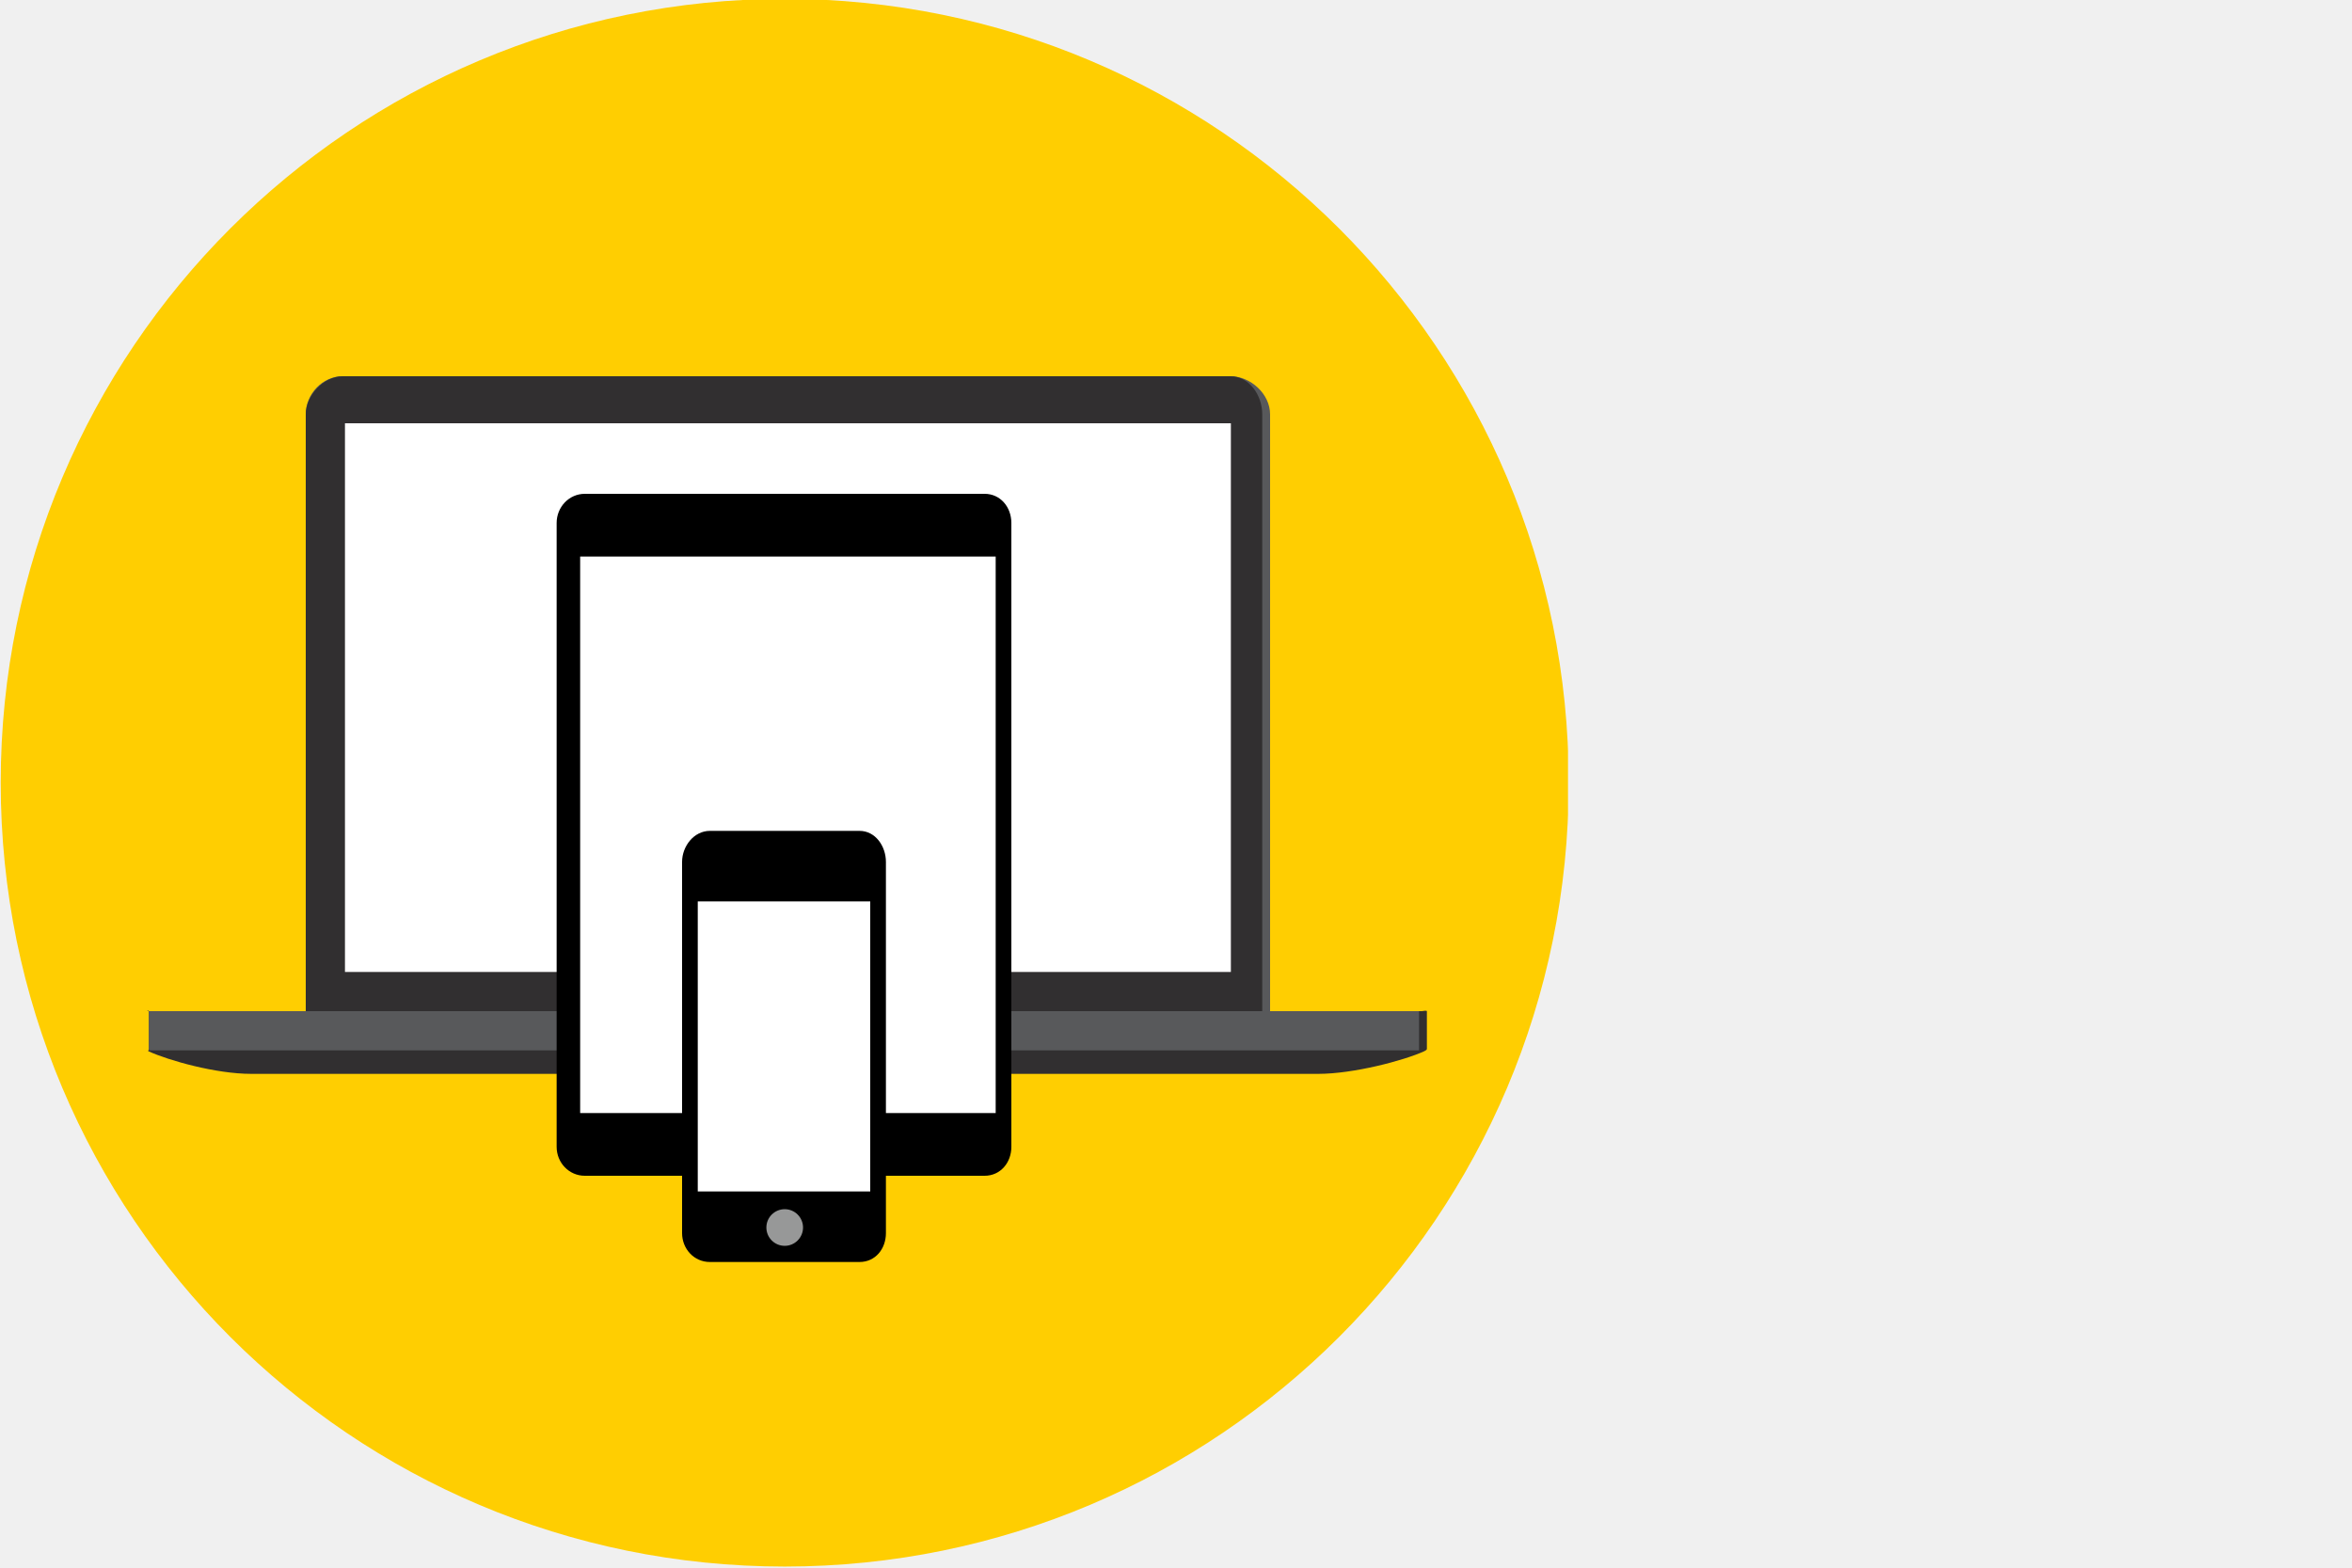
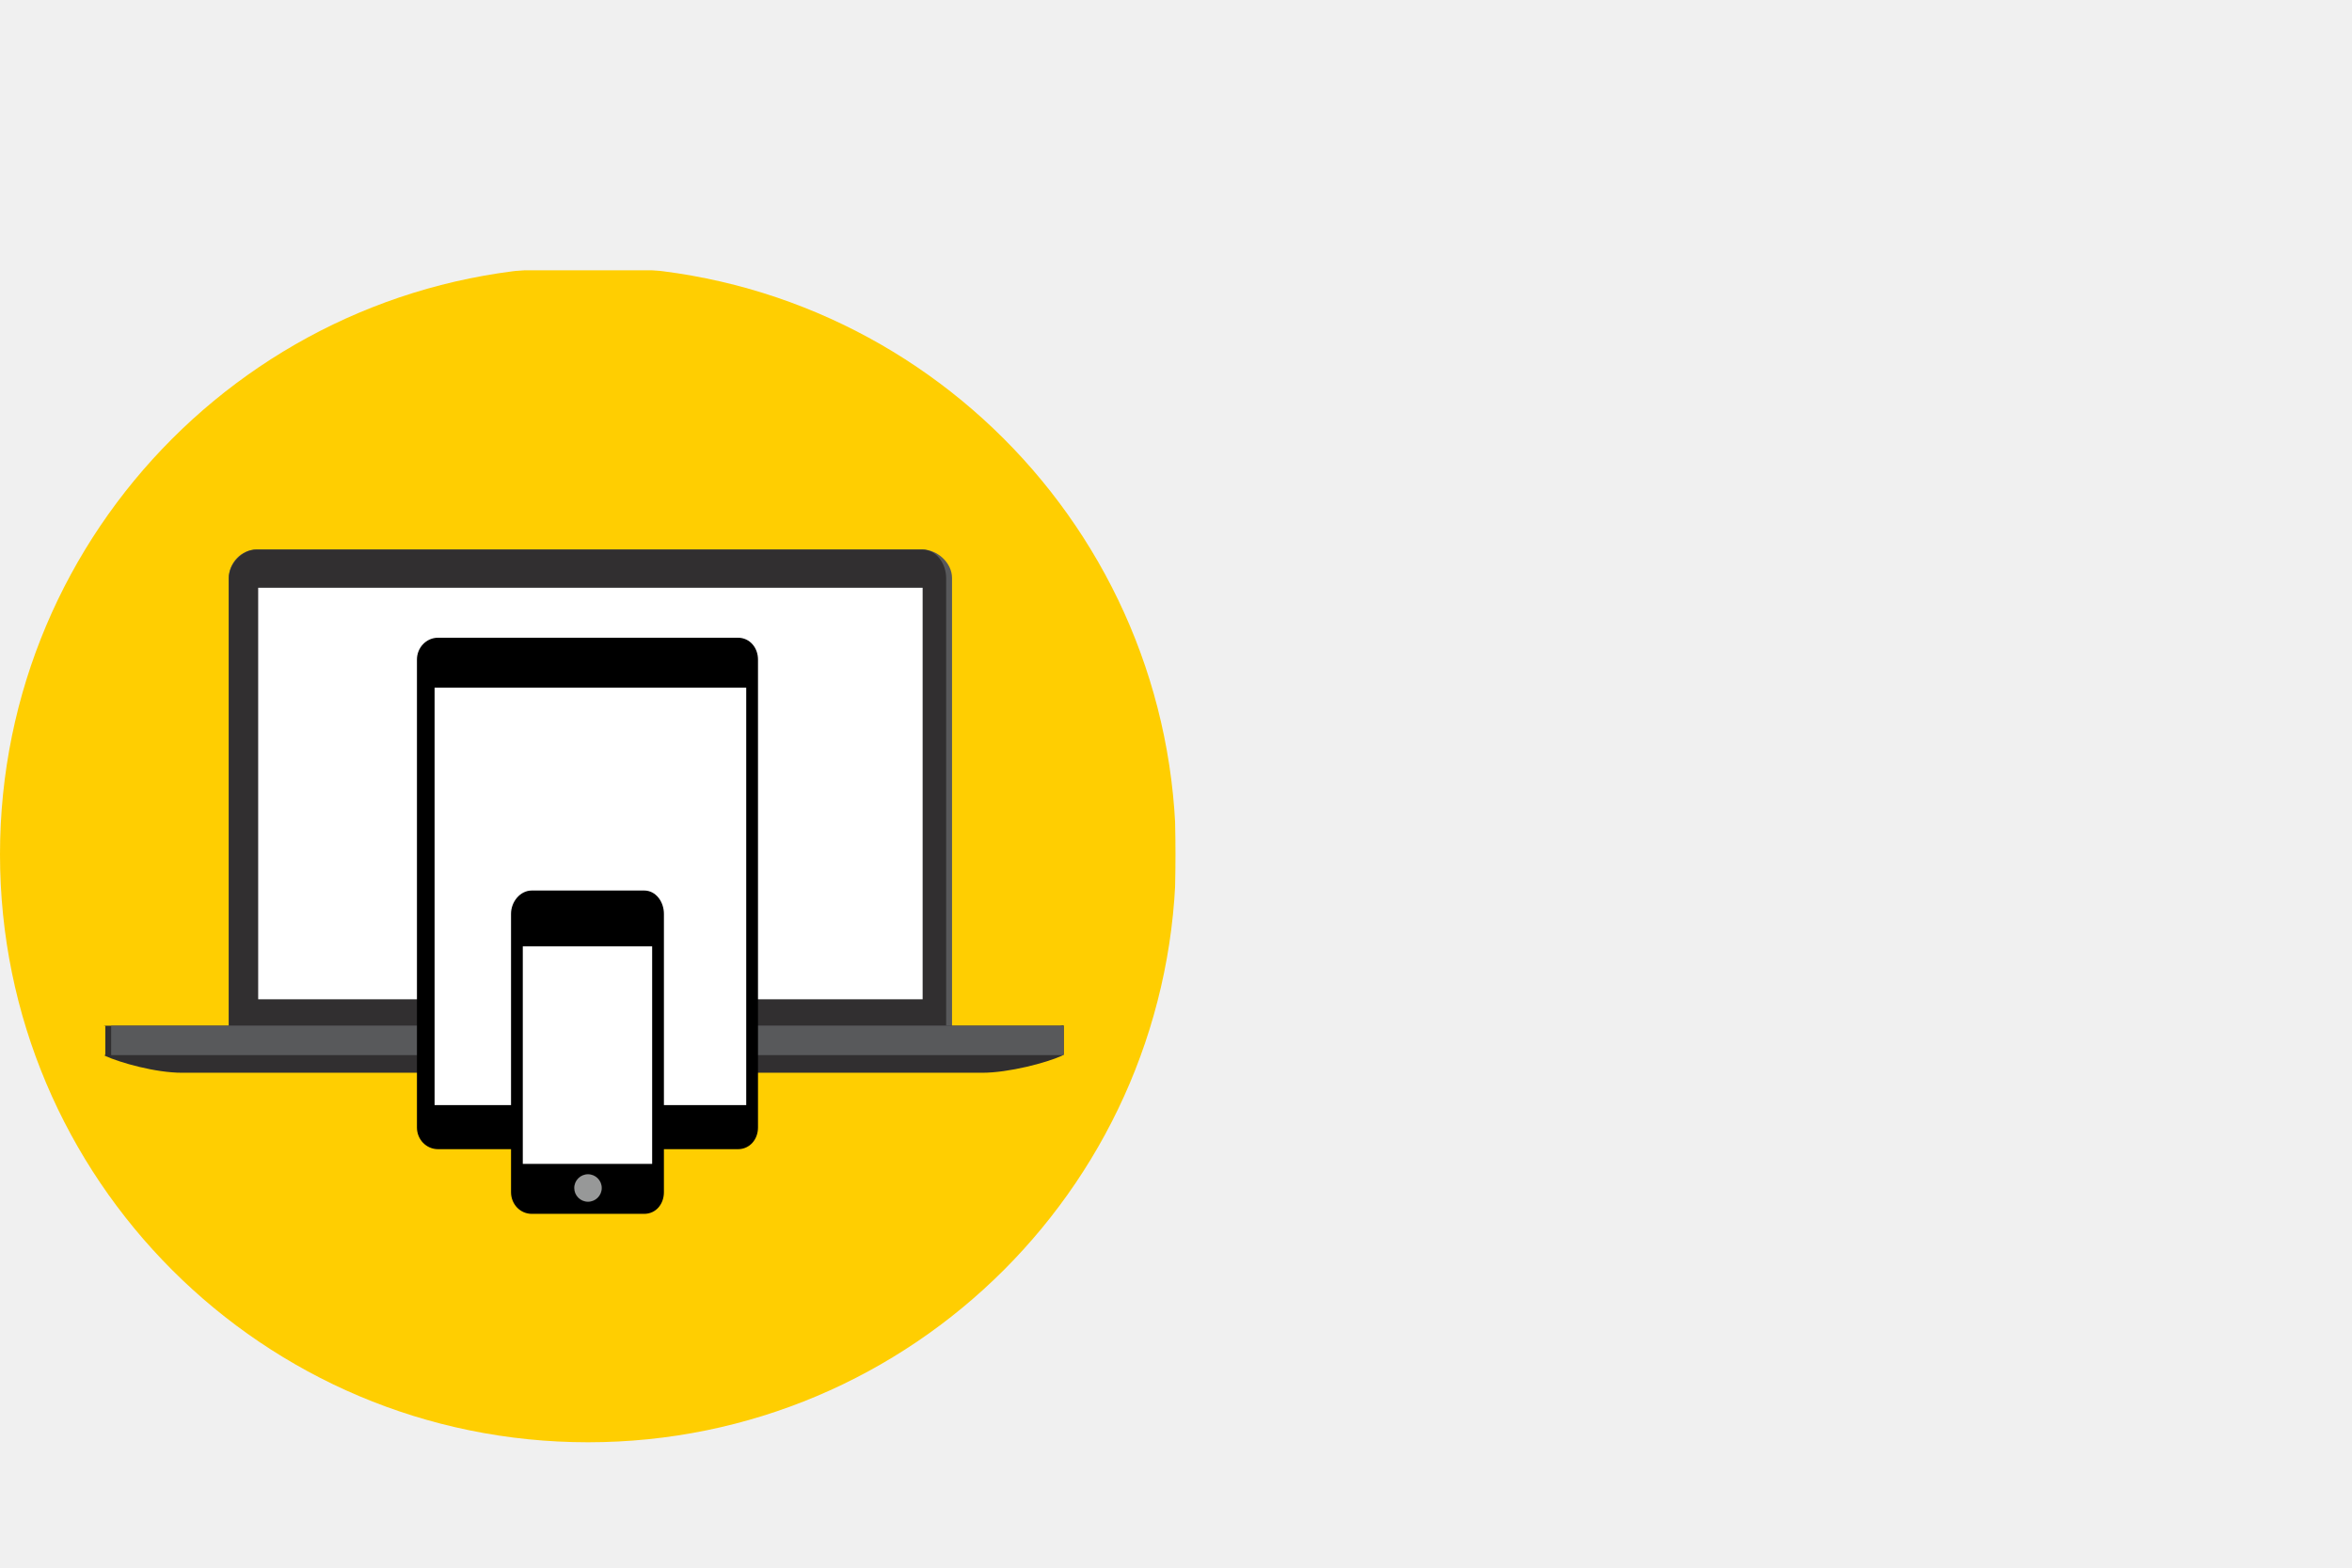
- <svg xmlns="http://www.w3.org/2000/svg" xmlns:xlink="http://www.w3.org/1999/xlink" version="1.1" id="Layer_1" x="0px" y="0px" width="300px" height="200px" viewBox="0 0 300 200" enable-background="new 0 0 300 200" xml:space="preserve">
-   <g id="background">
- </g>
-   <g id="Layer_1_1_">
-     <g>
+ <svg xmlns="http://www.w3.org/2000/svg" id="v17e-Primer-assets.fw-exp" viewBox="0 0 300 200" style="background-color:#ffffff00" version="1.1" xml:space="preserve" x="0px" y="0px" width="300px" height="200px">
+   <defs>
+     <mask id="mask1">
+       <rect id="SVGID_2_" x="-0.068" y="34.484" width="150" height="150" fill="#ffffff" />
+     </mask>
+     <mask id="mask2">
+       <rect id="SVGID_4_" x="-0.068" y="34.484" width="150" height="150" fill="#ffffff" />
+     </mask>
+     <mask id="mask3">
+       <rect id="SVGID_6_" x="-0.068" y="34.484" width="150" height="150" fill="#ffffff" />
+     </mask>
+     <mask id="mask4">
+       <rect id="SVGID_8_" x="-0.068" y="34.484" width="150" height="150" fill="#ffffff" />
+     </mask>
+     <mask id="mask5">
+       <rect id="SVGID_10_" x="-0.068" y="34.484" width="150" height="150" fill="#ffffff" />
+     </mask>
+     <mask id="mask6">
+       <rect id="SVGID_12_" x="-0.068" y="34.484" width="150" height="150" fill="#ffffff" />
+     </mask>
+     <mask id="mask7">
+       <rect id="SVGID_14_" x="-0.068" y="34.484" width="150" height="150" fill="#ffffff" />
+     </mask>
+     <mask id="mask8">
+       <rect id="SVGID_16_" x="-0.068" y="34.484" width="150" height="150" fill="#ffffff" />
+     </mask>
+     <mask id="mask9">
+       <rect id="SVGID_18_" x="-0.068" y="34.484" width="150" height="150" fill="#ffffff" />
+     </mask>
+     <mask id="mask10">
+       <rect id="SVGID_20_" x="-0.068" y="34.484" width="150" height="150" fill="#ffffff" />
+     </mask>
+     <mask id="mask11">
+       <rect id="SVGID_22_" x="-0.068" y="34.484" width="150" height="150" fill="#ffffff" />
+     </mask>
+   </defs>
+   <g id="bg">
+ 	</g>
+   <g id="Layer%202">
+     <g id="section-1-experience">
      <g>
-         <defs>
-           <rect id="SVGID_1_" width="200" height="200" />
-         </defs>
-         <clipPath id="SVGID_2_">
-           <use xlink:href="#SVGID_1_" overflow="visible" />
-         </clipPath>
-         <path clip-path="url(#SVGID_2_)" fill="#FFCE01" d="M100.09,199.855c55.229,0,100-44.771,100-100s-44.771-100-100-100     c-55.229,0-100,44.771-100,100S44.861,199.855,100.09,199.855" />
+         <path mask="url(#mask1)" d="M 75 184 C 116.422 184 150 150.422 150 109 C 150 67.578 116.422 34 75 34 C 33.578 34 0 67.578 0 109 C 0 150.422 33.578 184 75 184 " fill="#ffce01" />
+         <path mask="url(#mask2)" d="M 29.428 131.609 C 29.298 131.609 29.183 131.302 29.183 131.172 L 29.183 73.751 C 29.183 71.808 30.776 70.109 32.719 70.109 L 117.635 70.109 C 119.579 70.109 121.433 71.808 121.433 73.751 L 121.433 131.172 C 121.433 131.302 121.055 131.609 120.924 131.609 L 29.428 131.609 L 29.428 131.609 Z" fill="#58595b" />
+         <path mask="url(#mask3)" d="M 120.683 130.859 L 120.683 73.751 C 120.683 71.933 119.45 70.109 117.635 70.109 L 32.719 70.109 C 30.901 70.109 29.183 71.934 29.183 73.751 L 29.183 130.859 L 120.683 130.859 L 120.683 130.859 Z" fill="#312f30" />
      </g>
+       <rect x="32.932" y="74.984" width="84.75" height="52.5" fill="#ffffff" />
      <g>
-         <defs>
-           <rect id="SVGID_3_" width="200" height="200" />
-         </defs>
-         <clipPath id="SVGID_4_">
-           <use xlink:href="#SVGID_3_" overflow="visible" />
-         </clipPath>
-         <path clip-path="url(#SVGID_4_)" fill="#58595B" d="M39.328,130c-0.174,0-0.328-0.409-0.328-0.583V52.856     C39,50.266,41.124,48,43.715,48h113.221c2.592,0,5.064,2.266,5.064,4.856v76.561c0,0.174-0.504,0.583-0.678,0.583H39.328z" />
+         <path mask="url(#mask4)" d="M 23.225 136.859 C 19.82 136.859 15.322 135.577 13.39 134.7 C 13.306 134.661 13.433 134.565 13.433 134.472 L 13.433 130.877 C 13.433 130.749 13.176 130.859 13.306 130.859 L 135.196 130.859 C 135.327 130.859 135.683 130.749 135.683 130.877 L 135.683 134.472 C 135.683 134.565 135.503 134.661 135.418 134.7 C 133.485 135.577 128.681 136.859 125.276 136.859 L 23.225 136.859 L 23.225 136.859 Z" fill="#312f30" />
+         <path mask="url(#mask5)" d="M 83.933 130.859 L 83.933 131.53 C 83.933 132.179 83.026 132.359 82.377 132.359 L 67.704 132.359 C 67.055 132.359 66.683 132.179 66.683 131.53 L 66.683 130.859 L 14.182 130.859 L 14.182 134.609 L 135.683 134.609 L 135.683 130.859 L 83.933 130.859 L 83.933 130.859 Z" fill="#58595b" />
+         <path mask="url(#mask6)" d="M 96.683 84.144 C 96.683 82.632 95.636 81.359 94.124 81.359 L 55.876 81.359 C 54.363 81.359 53.182 82.632 53.182 84.144 L 53.182 143.842 C 53.182 145.356 54.363 146.609 55.876 146.609 L 94.124 146.609 C 95.637 146.609 96.683 145.354 96.683 143.842 L 96.683 84.144 L 96.683 84.144 Z" fill="#000000" />
      </g>
+       <rect x="55.432" y="87.734" width="39.75" height="53.25" fill="#ffffff" />
      <g>
-         <defs>
-           <rect id="SVGID_5_" width="200" height="200" />
-         </defs>
-         <clipPath id="SVGID_6_">
-           <use xlink:href="#SVGID_5_" overflow="visible" />
-         </clipPath>
-         <path clip-path="url(#SVGID_6_)" fill="#312F30" d="M161,129V52.857c0-2.424-1.643-4.857-4.064-4.857H43.715     C41.292,48,39,50.434,39,52.857V129H161z" />
+         <path mask="url(#mask7)" d="M 75.353 142.777 C 75.499 142.777 75.619 142.895 75.619 143.042 L 75.619 143.748 C 75.619 143.894 75.5 144.014 75.353 144.014 L 74.647 144.014 C 74.501 144.014 74.382 143.894 74.382 143.748 L 74.382 143.042 C 74.382 142.897 74.5 142.777 74.647 142.777 L 75.353 142.777 L 75.353 142.777 ZM 75.606 142.859 L 74.645 142.859 C 74.386 142.859 74.106 142.781 74.106 143.04 L 74.106 143.748 C 74.106 144.008 74.386 144.357 74.645 144.357 L 75.353 144.357 C 75.613 144.357 75.606 144.007 75.606 143.748 L 75.606 143.04 C 75.606 142.779 75.613 142.859 75.353 142.859 " fill="#979898" />
+         <path mask="url(#mask8)" d="M 76.754 143.395 C 76.754 144.363 75.968 145.149 75 145.149 C 74.032 145.149 73.246 144.363 73.246 143.395 C 73.246 142.427 74.032 141.642 75 141.642 C 75.968 141.642 76.754 142.427 76.754 143.395 " fill="#979898" />
+         <path mask="url(#mask9)" d="M 84.683 116.579 C 84.683 115.067 83.673 113.609 82.162 113.609 L 67.838 113.609 C 66.326 113.609 65.183 115.067 65.183 116.579 L 65.183 152.092 C 65.183 153.606 66.326 154.859 67.838 154.859 L 82.162 154.859 C 83.674 154.859 84.683 153.604 84.683 152.092 L 84.683 116.579 L 84.683 116.579 Z" fill="#000000" />
+         <path mask="url(#mask10)" d="M 75.353 150.94 C 75.499 150.94 75.619 151.059 75.619 151.205 L 75.619 151.913 C 75.619 152.058 75.5 152.178 75.353 152.178 L 74.647 152.178 C 74.501 152.178 74.382 152.06 74.382 151.913 L 74.382 151.205 C 74.382 151.061 74.5 150.94 74.647 150.94 L 75.353 150.94 L 75.353 150.94 ZM 75.606 151.109 L 74.645 151.109 C 74.386 151.109 74.106 150.945 74.106 151.205 L 74.106 151.913 C 74.106 152.172 74.386 152.609 74.645 152.609 L 75.353 152.609 C 75.613 152.609 75.606 152.172 75.606 151.913 L 75.606 151.205 C 75.606 150.945 75.613 151.109 75.353 151.109 " fill="#979898" />
+         <path mask="url(#mask11)" d="M 76.754 151.56 C 76.754 152.529 75.968 153.314 75 153.314 C 74.032 153.314 73.246 152.529 73.246 151.56 C 73.246 150.592 74.032 149.807 75 149.807 C 75.968 149.807 76.754 150.592 76.754 151.56 " fill="#979898" />
+       </g>
+       <rect x="66.683" y="120.734" width="16.5" height="27.75" fill="#ffffff" />
+     </g>
+     <g id="section-1-efficiency" visibility="hidden">
+       <path d="M 75 184 C 116.422 184 150 150.422 150 109 C 150 67.578 116.422 34 75 34 C 33.578 34 0 67.578 0 109 C 0 150.422 33.578 184 75 184 " fill="#8cc63f" />
+       <path d="M 65.169 105.925 C 61.545 112.203 63.989 117.368 69.012 120.268 C 74.033 123.168 79.731 122.703 83.354 116.426 C 86.978 110.149 109.852 54.129 107.863 52.977 C 105.87 51.83 68.793 99.648 65.169 105.925 " fill="#00512b" />
+       <path opacity="0.502" d="M 75 66.025 C 77.296 66.025 79.538 66.223 81.725 66.593 C 84.025 63.716 86.598 60.541 89.105 57.525 C 84.631 56.229 79.906 55.525 75 55.525 C 45.561 55.525 22.5 80.349 22.5 112.038 C 22.5 113.988 22.586 115.938 22.756 117.837 C 23.015 120.727 25.592 122.851 28.452 122.6 C 31.34 122.342 33.472 119.792 33.215 116.903 C 33.073 115.314 33.001 113.677 33.001 112.038 C 33 86.237 51.449 66.025 75 66.025 " fill="#00512b" />
+       <path opacity="0.502" d="M 115.895 72.583 C 114.432 76.518 112.879 80.532 111.518 84.003 C 116.858 91.715 120 101.399 120 112.038 C 120 113.703 119.925 115.371 119.776 116.999 C 119.513 119.887 121.64 122.44 124.529 122.703 C 124.691 122.718 124.85 122.724 125.011 122.724 C 127.696 122.724 129.986 120.676 130.234 117.951 C 130.409 116.007 130.5 114.018 130.5 112.037 C 130.5 96.541 124.975 82.696 115.895 72.583 " fill="#00512b" />
+       <g>
+         <g>
+           <path d="M 63 151 L 63 156.25 L 51 156.25 L 51 153.165 L 57.752 146.442 C 58.778 145.443 59.98 144.336 59.98 142.799 C 59.98 141.179 58.586 140.14 57.02 140.14 C 55.211 140.14 53.949 141.25 54.03 143.5 L 50.547 143.5 C 50.52 139.75 53.3 136.576 57.161 136.576 C 60.644 136.576 63.425 139.322 63.425 142.833 C 63.425 145.667 61.697 147.273 59.752 149.054 L 55.19 153.25 L 60 153.25 L 60 151 L 63 151 L 63 151 Z" fill="#ffffff" />
+           <path d="M 69 149.276 C 69 150.275 69.129 151.167 69.722 152.03 C 70.343 152.922 71.42 153.327 72.5 153.327 C 73.634 153.327 74.691 152.842 75.286 151.842 C 75.772 151.032 75.75 150.195 75.75 149.277 L 75.75 143.824 C 75.75 142.825 75.796 141.934 75.176 141.07 C 74.582 140.179 73.566 139.747 72.514 139.747 C 71.38 139.747 70.189 140.26 69.595 141.259 C 69.082 142.069 68.999 142.905 68.999 143.824 L 69 149.276 L 69 149.276 L 69 149.276 ZM 79.5 149.223 C 79.5 151.302 79.183 152.814 77.7 154.352 C 76.323 155.756 74.492 156.62 72.52 156.62 C 70.712 156.62 68.791 155.863 67.469 154.622 C 65.794 153.056 65.251 151.464 65.251 149.223 L 65.251 143.824 C 65.251 141.746 65.715 140.234 67.2 138.694 C 68.551 137.291 70.497 136.454 72.44 136.454 C 74.275 136.454 76.065 137.184 77.388 138.425 C 79.061 139.991 79.501 141.583 79.501 143.824 L 79.5 149.223 L 79.5 149.223 L 79.5 149.223 Z" fill="#ffffff" />
+           <path d="M 85.5 149.276 C 85.5 150.275 85.573 151.167 86.167 152.03 C 86.788 152.922 87.838 153.327 88.918 153.327 C 90.052 153.327 91.151 152.842 91.746 151.842 C 92.231 151.032 92.251 150.195 92.251 149.277 L 92.251 143.824 C 92.251 142.825 92.243 141.934 91.622 141.07 C 91.028 140.179 89.983 139.747 88.932 139.747 C 87.797 139.747 86.649 140.26 86.055 141.259 C 85.541 142.069 85.501 142.905 85.501 143.824 L 85.5 149.276 L 85.5 149.276 L 85.5 149.276 ZM 96 149.223 C 96 151.302 95.628 152.814 94.144 154.352 C 92.767 155.756 90.907 156.62 88.936 156.62 C 87.127 156.62 85.248 155.863 83.925 154.622 C 82.252 153.056 81.75 151.464 81.75 149.223 L 81.75 143.824 C 81.75 141.746 82.159 140.234 83.642 138.694 C 84.994 137.291 86.911 136.454 88.856 136.454 C 90.69 136.454 92.522 137.184 93.844 138.425 C 95.517 139.991 95.999 141.583 95.999 143.824 L 96 149.223 L 96 149.223 L 96 149.223 Z" fill="#ffffff" />
+         </g>
+         <path d="M 108.699 144.624 C 108.699 143.994 108.18 143.459 107.549 143.459 C 106.921 143.459 106.386 143.963 106.386 144.607 C 106.386 145.251 106.904 145.787 107.565 145.787 C 108.195 145.788 108.699 145.253 108.699 144.624 L 108.699 144.624 ZM 104.748 144.592 C 104.748 143.066 106.007 141.838 107.518 141.838 C 109.06 141.838 110.335 143.066 110.335 144.607 C 110.335 146.15 109.091 147.424 107.549 147.424 C 105.976 147.424 104.748 146.15 104.748 144.592 L 104.748 144.592 ZM 100.752 147.25 L 105.819 136 L 107.362 136 L 102.311 147.25 L 100.752 147.25 L 100.752 147.25 ZM 101.758 138.581 C 101.758 137.936 101.24 137.416 100.594 137.416 C 99.965 137.416 99.445 137.92 99.445 138.548 C 99.445 139.21 99.95 139.729 100.61 139.729 C 101.24 139.73 101.758 139.21 101.758 138.581 L 101.758 138.581 ZM 97.809 138.534 C 97.809 137.023 99.083 135.78 100.577 135.78 C 102.12 135.78 103.394 137.023 103.394 138.566 C 103.394 140.108 102.166 141.366 100.609 141.366 C 99.037 141.366 97.809 140.092 97.809 138.534 L 97.809 138.534 Z" fill="#ffffff" />
      </g>
    </g>
-     <rect x="44" y="54" fill="#FFFFFF" width="113" height="70" />
-     <g>
-       <g>
-         <defs>
-           <rect id="SVGID_7_" width="200" height="200" />
-         </defs>
-         <clipPath id="SVGID_8_">
-           <use xlink:href="#SVGID_7_" overflow="visible" />
-         </clipPath>
-         <path clip-path="url(#SVGID_8_)" fill="#312F30" d="M32.057,137c-4.541,0-10.537-1.709-13.113-2.879     c-0.112-0.051,0.057-0.18,0.057-0.303v-4.793c0-0.172-0.343-0.025-0.17-0.025h162.521c0.174,0,0.649-0.146,0.649,0.025v4.793     c0,0.123-0.24,0.252-0.353,0.303c-2.578,1.17-8.983,2.879-13.523,2.879H32.057z" />
-       </g>
-       <g>
-         <defs>
-           <rect id="SVGID_9_" width="200" height="200" />
-         </defs>
-         <clipPath id="SVGID_10_">
-           <use xlink:href="#SVGID_9_" overflow="visible" />
-         </clipPath>
-         <path clip-path="url(#SVGID_10_)" fill="#58595B" d="M112,129v0.895c0,0.865-1.209,1.105-2.074,1.105H90.362     c-0.865,0-1.361-0.24-1.361-1.105V129H19v5h162v-5H112z" />
-       </g>
-       <g>
-         <defs>
-           <rect id="SVGID_11_" width="200" height="200" />
-         </defs>
-         <clipPath id="SVGID_12_">
-           <use xlink:href="#SVGID_11_" overflow="visible" />
-         </clipPath>
-         <path clip-path="url(#SVGID_12_)" d="M129,66.713c0-2.016-1.395-3.713-3.411-3.713H74.591C72.574,63,71,64.697,71,66.713v79.598     c0,2.018,1.574,3.689,3.591,3.689h50.998c2.017,0,3.411-1.673,3.411-3.689V66.713z" />
-       </g>
+     <g id="section-1-everyone" visibility="hidden">
+       <path d="M 75 184 C 116.422 184 150 150.422 150 109 C 150 67.578 116.422 34 75 34 C 33.578 34 0 67.578 0 109 C 0 150.422 33.578 184 75 184 " fill="#00b0da" />
+       <path d="M 75 52.957 C 43.529 52.957 17.928 78.2 17.928 109.217 C 17.928 140.239 43.529 165.475 75 165.475 C 106.471 165.475 132.072 140.24 132.072 109.217 C 132.072 78.201 106.471 52.957 75 52.957 M 123.674 109.217 C 123.674 120.192 119.897 130.314 113.592 138.408 C 111.808 137.028 109.914 133.322 111.698 129.476 C 113.495 125.607 113.964 116.657 113.557 113.174 C 113.161 109.693 111.326 101.299 106.335 101.22 C 101.357 101.146 97.939 99.523 94.977 93.701 C 88.835 81.583 106.508 79.257 100.366 72.543 C 98.644 70.662 89.764 80.301 88.465 67.452 C 88.378 66.541 89.268 65.168 90.457 63.739 C 109.74 70.124 123.674 88.089 123.674 109.217 M 68.312 61.711 C 67.147 63.945 64.077 64.853 62.206 66.535 C 58.144 70.16 56.398 69.659 54.205 73.139 C 52.001 76.618 44.89 81.636 44.89 84.153 C 44.89 86.666 48.483 89.639 50.279 89.061 C 52.075 88.479 56.806 88.511 59.593 89.475 C 62.38 90.446 82.865 91.416 76.337 108.486 C 74.269 113.91 65.203 112.996 62.788 121.987 C 62.429 123.299 61.178 128.935 61.091 130.778 C 60.942 133.623 63.135 144.361 60.348 144.361 C 57.55 144.361 50.019 134.757 50.019 133.017 C 50.019 131.279 48.063 125.173 48.063 119.949 C 48.063 114.722 39.047 114.809 39.047 107.862 C 39.047 101.593 43.938 98.479 42.836 95.475 C 41.758 92.49 33.164 92.379 29.584 92.02 C 35.837 76.014 50.564 64.129 68.312 61.711 M 59.692 154.749 C 62.614 153.228 62.911 151.264 65.563 151.155 C 68.597 151.019 71.062 149.986 74.48 149.25 C 77.513 148.595 82.939 145.562 87.72 145.17 C 91.745 144.848 99.696 145.379 101.84 149.214 C 94.135 154.255 84.907 157.199 75 157.199 C 69.65 157.198 64.509 156.329 59.692 154.749 " fill="#82d1f5" />
    </g>
-     <rect x="74" y="71" fill="#FFFFFF" width="53" height="71" />
-     <g>
-       <g>
-         <defs>
-           <rect id="SVGID_13_" width="200" height="200" />
-         </defs>
-         <clipPath id="SVGID_14_">
-           <use xlink:href="#SVGID_13_" overflow="visible" />
-         </clipPath>
-         <path clip-path="url(#SVGID_14_)" fill="#979898" d="M100.898,145h-1.281c-0.346,0-0.719-0.104-0.719,0.242v0.943     c0,0.348,0.373,0.813,0.719,0.813h0.943c0.347,0,0.338-0.467,0.338-0.813v-0.943c0-0.348,0.009-0.242-0.338-0.242      M100.561,144.891c0.195,0,0.354,0.158,0.354,0.353v0.942c0,0.195-0.158,0.354-0.354,0.354h-0.942     c-0.195,0-0.353-0.159-0.353-0.354v-0.942c0-0.193,0.157-0.353,0.353-0.353H100.561z" />
-       </g>
-       <g>
-         <defs>
-           <rect id="SVGID_15_" width="200" height="200" />
-         </defs>
-         <clipPath id="SVGID_16_">
-           <use xlink:href="#SVGID_15_" overflow="visible" />
-         </clipPath>
-         <path clip-path="url(#SVGID_16_)" fill="#979898" d="M102.428,145.715c0,1.291-1.047,2.338-2.338,2.338s-2.338-1.047-2.338-2.338     s1.047-2.338,2.338-2.338S102.428,144.424,102.428,145.715" />
-       </g>
-       <g>
-         <defs>
-           <rect id="SVGID_17_" width="200" height="200" />
-         </defs>
-         <clipPath id="SVGID_18_">
-           <use xlink:href="#SVGID_17_" overflow="visible" />
-         </clipPath>
-         <path clip-path="url(#SVGID_18_)" d="M113,109.96c0-2.015-1.346-3.96-3.361-3.96H90.541c-2.016,0-3.541,1.945-3.541,3.96v47.351     c0,2.018,1.525,3.689,3.541,3.689h19.098c2.017,0,3.361-1.673,3.361-3.689V109.96z" />
-       </g>
-       <g>
-         <defs>
-           <rect id="SVGID_19_" width="200" height="200" />
-         </defs>
-         <clipPath id="SVGID_20_">
-           <use xlink:href="#SVGID_19_" overflow="visible" />
-         </clipPath>
-         <path clip-path="url(#SVGID_20_)" fill="#979898" d="M100.898,156h-1.281c-0.346,0-0.719-0.218-0.719,0.128v0.944     c0,0.346,0.373,0.928,0.719,0.928h0.943c0.347,0,0.338-0.582,0.338-0.928v-0.944c0-0.346,0.009-0.128-0.338-0.128      M100.561,155.775c0.195,0,0.354,0.158,0.354,0.353v0.944c0,0.193-0.158,0.354-0.354,0.354h-0.942     c-0.195,0-0.353-0.158-0.353-0.354v-0.944c0-0.192,0.157-0.353,0.353-0.353H100.561z" />
-       </g>
-       <g>
-         <defs>
-           <rect id="SVGID_21_" width="200" height="200" />
-         </defs>
-         <clipPath id="SVGID_22_">
-           <use xlink:href="#SVGID_21_" overflow="visible" />
-         </clipPath>
-         <path clip-path="url(#SVGID_22_)" fill="#979898" d="M102.428,156.602c0,1.291-1.047,2.338-2.338,2.338s-2.338-1.047-2.338-2.338     s1.047-2.338,2.338-2.338S102.428,155.311,102.428,156.602" />
-       </g>
-     </g>
-     <rect x="89" y="115" fill="#FFFFFF" width="22" height="37" />
  </g>
</svg>
